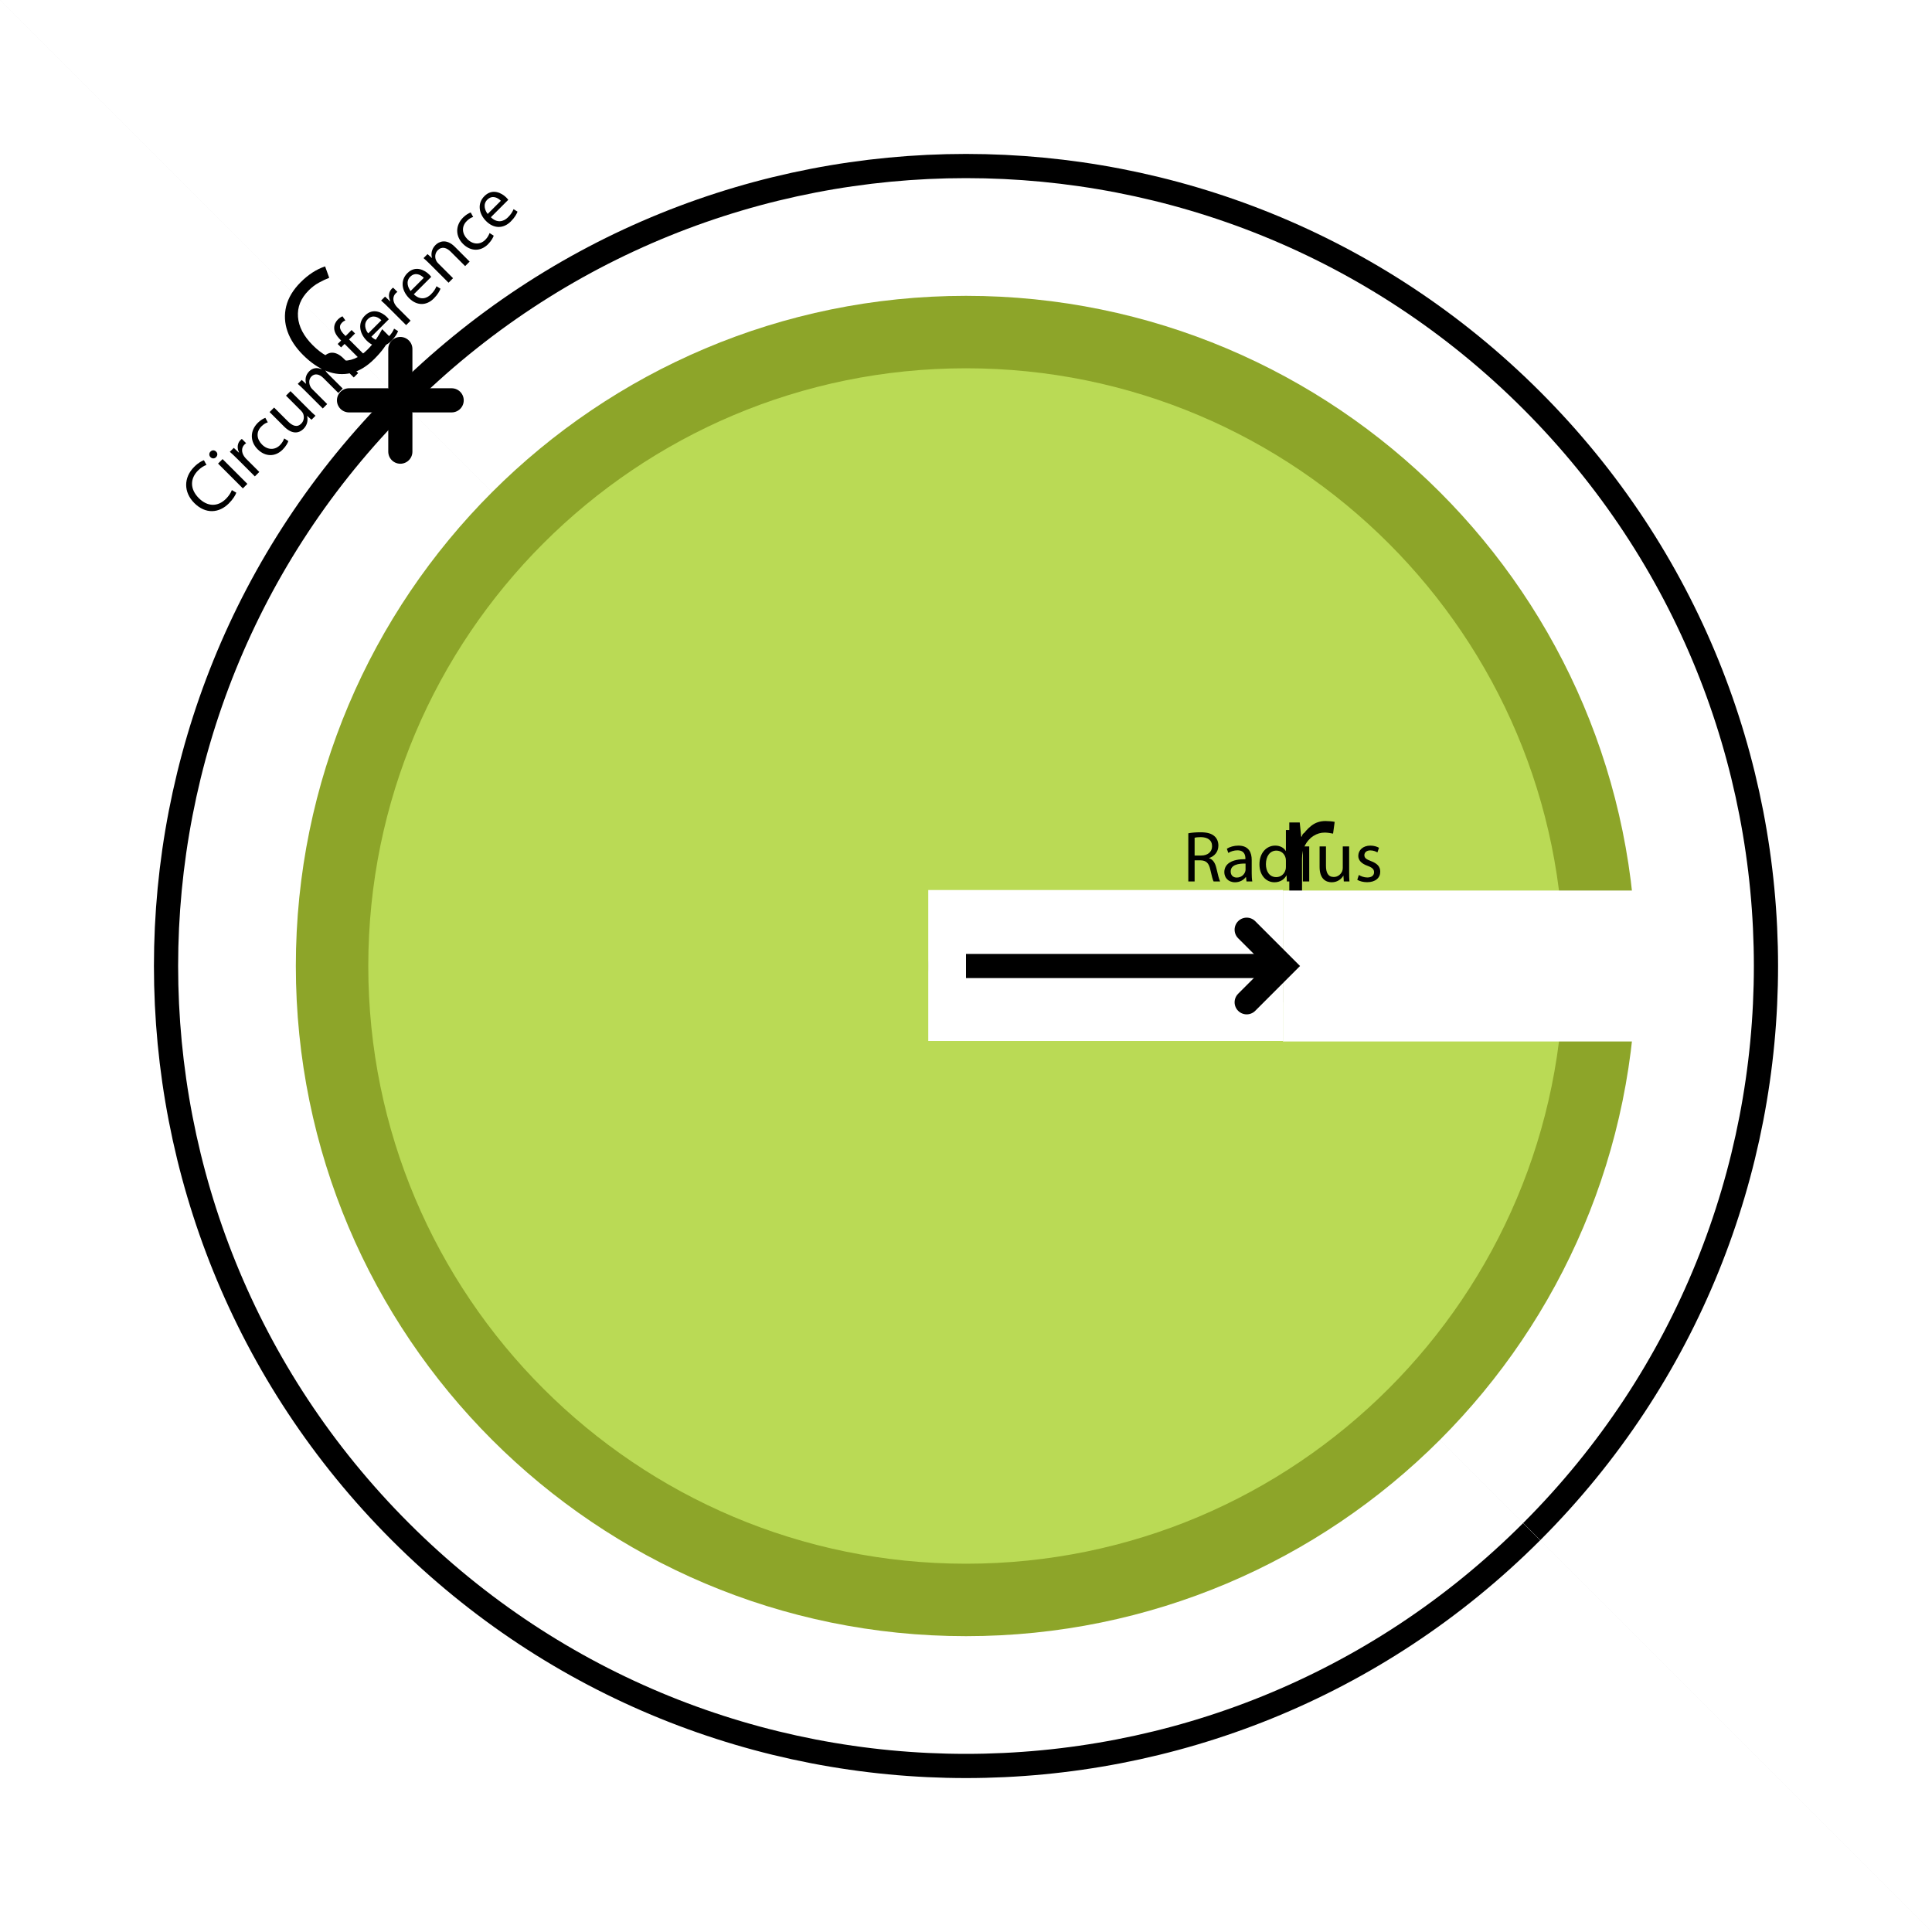
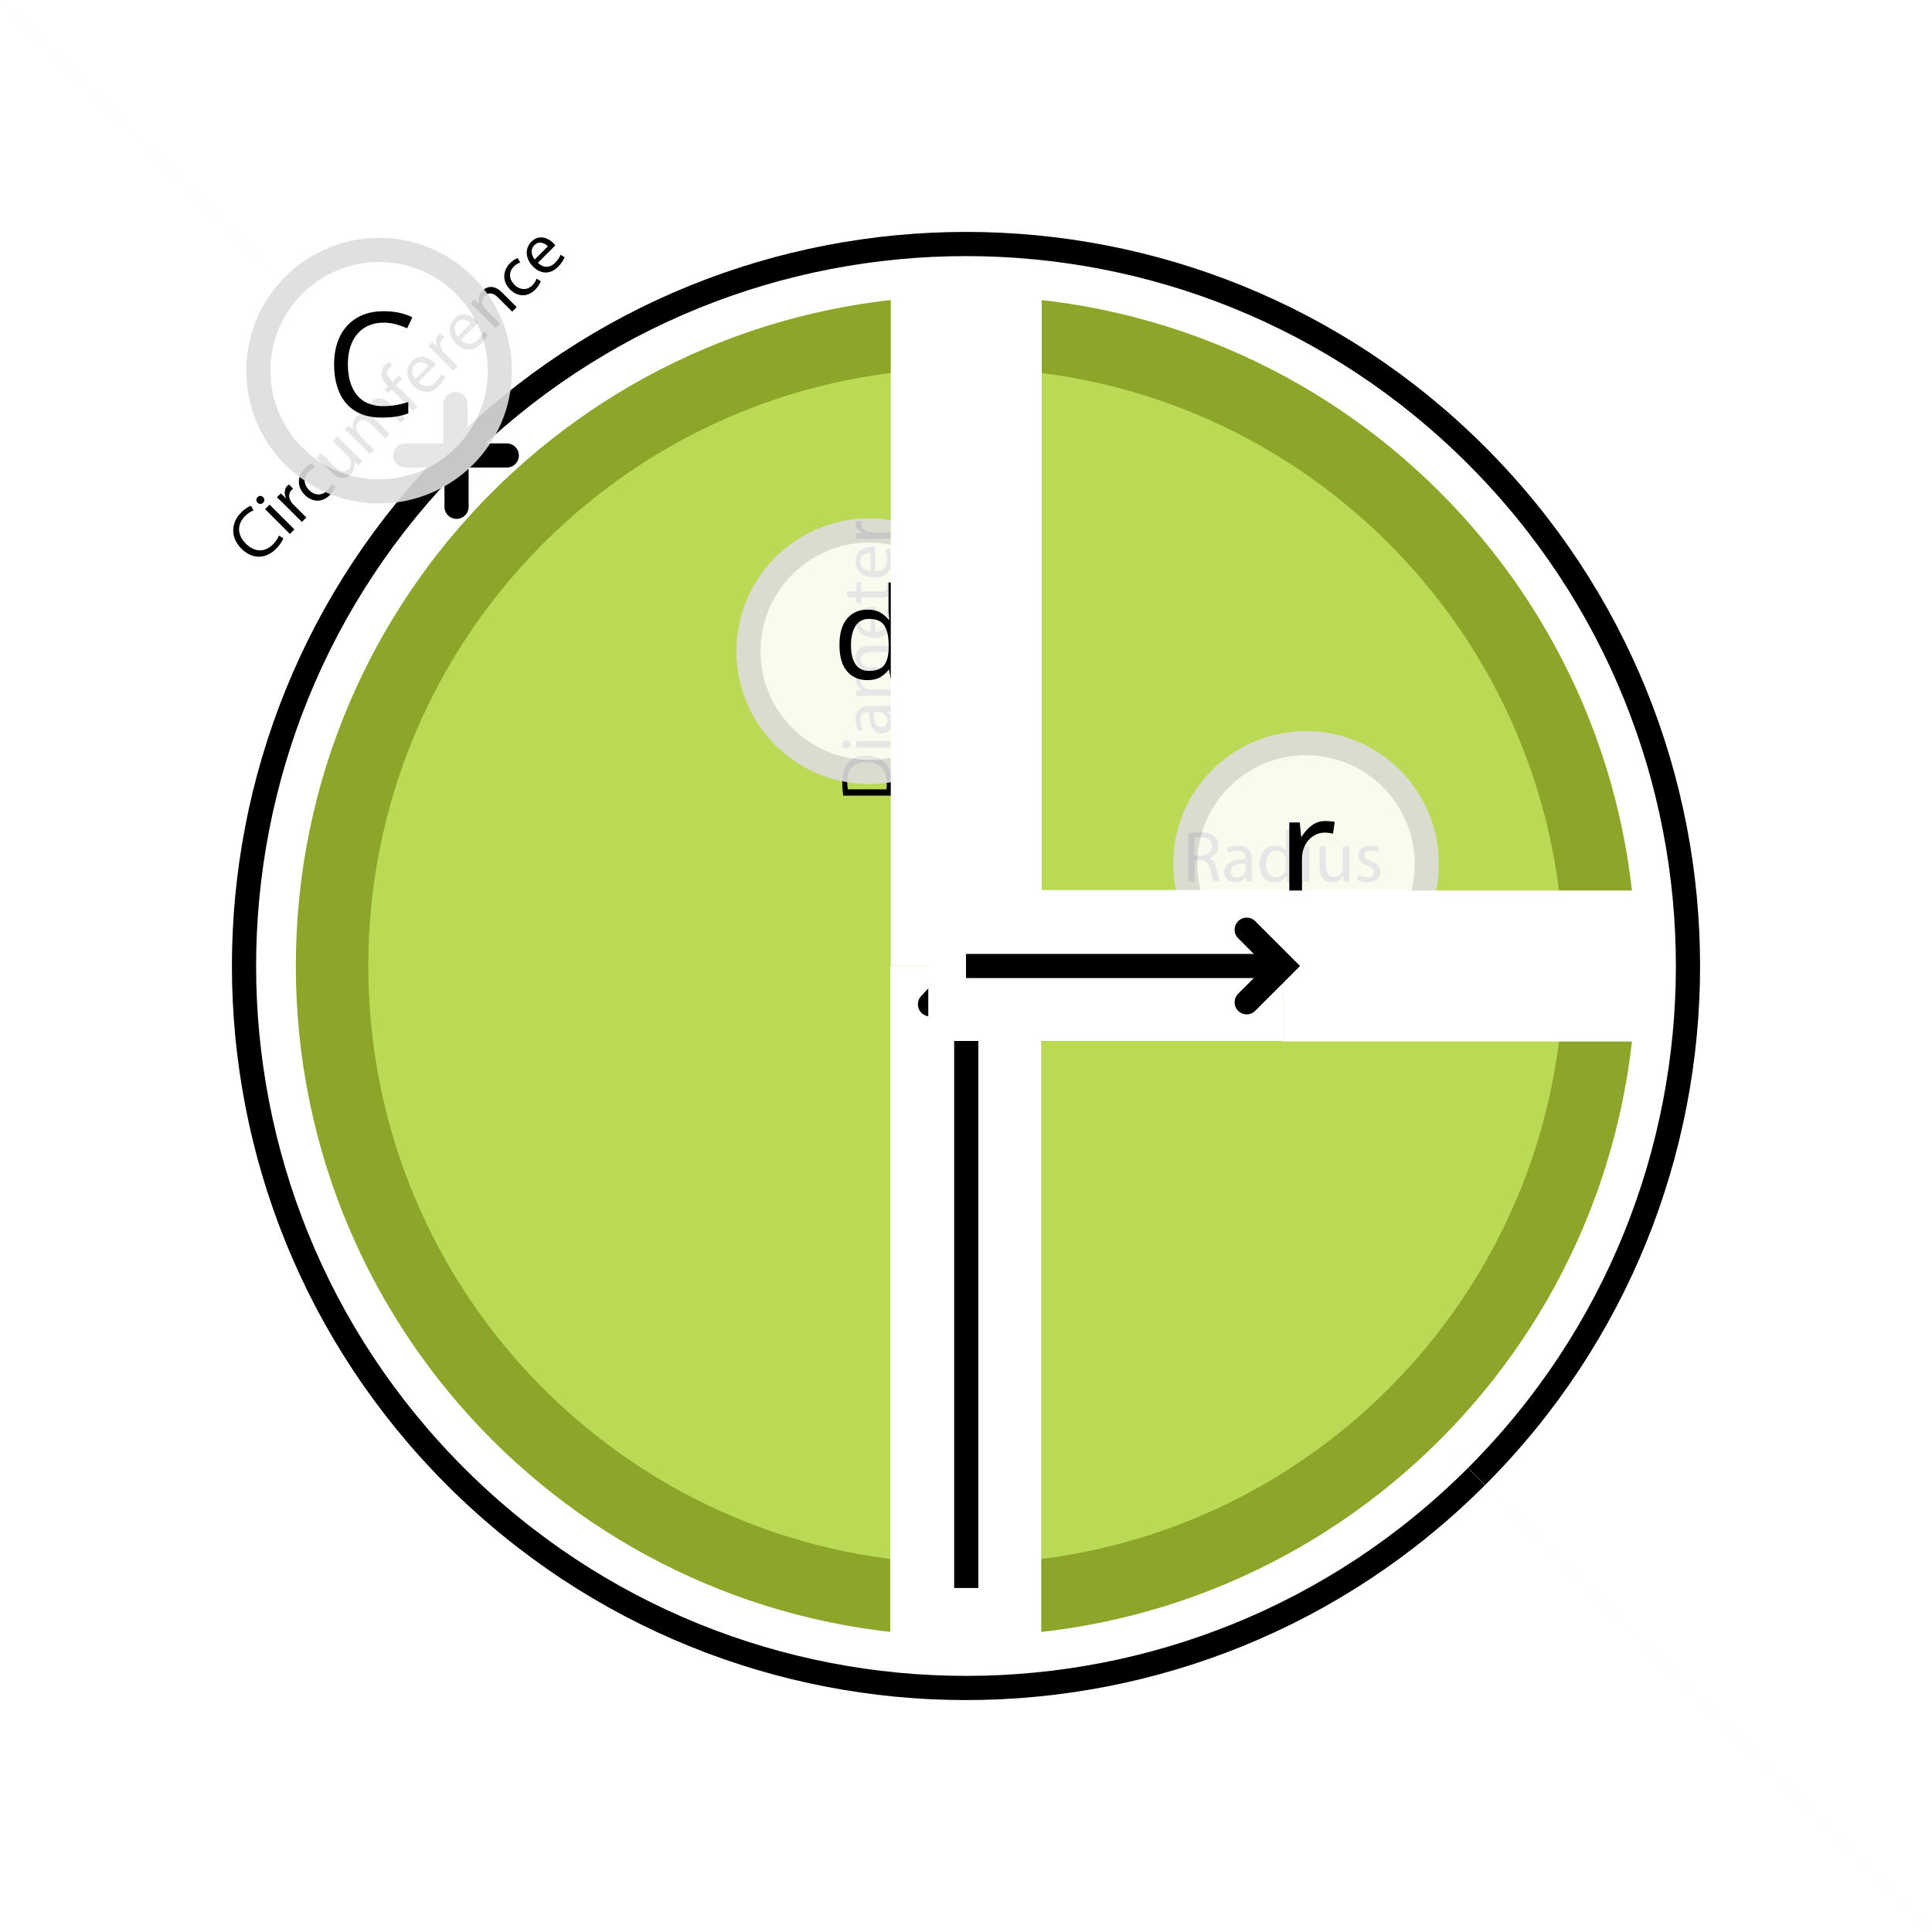
<svg xmlns="http://www.w3.org/2000/svg" version="1.1" id="Circle" x="0px" y="0px" width="640px" height="640px" viewBox="0 0 640 640" enable-background="new 0 0 640 640" xml:space="preserve">
  <g>
    <g id="Circumference">
      <g id="CArrows">
        <g id="CUpRight">
          <polygon id="CUpRightHalf" fill="#FFFFFF" points="640,640 640,640 0,0 640,0     " />
          <g id="CUpRightOutline">
-             <path fill="none" stroke="#000000" stroke-width="8.015" stroke-miterlimit="10" d="M132.617,132.617       c103.489-103.489,271.277-103.489,374.766,0c103.489,103.489,103.489,271.277,0,374.766" />
-             <polyline fill="none" stroke="#000000" stroke-width="8" stroke-linecap="round" stroke-miterlimit="10" points="       132.617,115.617 132.617,132.617 149.617,132.617      " />
+             <polyline fill="none" stroke="#000000" stroke-width="8" stroke-linecap="round" stroke-miterlimit="10" points="       150.883,133.883 150.883,150.883 167.883,150.883      " />
+             <path fill="none" stroke="#000000" stroke-width="8.015" stroke-miterlimit="10" d="M150.883,150.883       c93.4-93.4,244.833-93.4,338.233,0s93.4,244.833,0,338.233" />
          </g>
        </g>
        <g id="CDownLeft">
          <polygon id="CDownLeftHalf" fill="#FFFFFF" points="640,640 0,640 0,0 0,0     " />
          <g id="CDownLeftOutline">
-             <path fill="none" stroke="#000000" stroke-width="8.015" stroke-miterlimit="10" d="M507.383,507.383       c-103.488,103.489-271.277,103.489-374.766,0c-103.489-103.488-103.489-271.277,0-374.766" />
-             <polyline fill="none" stroke="#000000" stroke-width="8" stroke-linecap="round" stroke-miterlimit="10" points="       132.617,149.617 132.617,132.617 115.617,132.617      " />
+             <polyline fill="none" stroke="#000000" stroke-width="8" stroke-linecap="round" stroke-miterlimit="10" points="       151.234,167.883 151.234,150.883 134.234,150.883      " />
+             <path fill="none" stroke="#000000" stroke-width="8.015" stroke-miterlimit="10" d="M489.116,489.116       c-93.4,93.401-244.833,93.4-338.233,0s-93.4-244.832,0-338.233" />
          </g>
        </g>
      </g>
      <g id="CLabel">
-         <rect x="44.383" y="17.867" transform="matrix(-0.7071 -0.7071 0.7071 -0.7071 113.8681 274.8985)" fill="#FFFFFF" fill-opacity="0" width="138.968" height="191.998" />
+         <rect x="59.969" y="32.96" transform="matrix(-0.7071 -0.7071 0.7071 -0.7071 129.8012 311.68)" fill="#FFFFFF" fill-opacity="0" width="138.966" height="191.994" />
        <g id="CLabel2">
-           <path d="M78.277,163.21c-0.271,0.814-1.086,2.172-2.479,3.563c-3.225,3.225-7.688,3.615-11.439-0.136      c-3.58-3.581-3.58-8.435-0.033-11.982c1.426-1.426,2.631-2.021,3.225-2.207l0.848,1.562c-0.831,0.289-1.832,0.882-2.783,1.833      c-2.682,2.682-2.749,6.177,0.256,9.182c2.8,2.8,6.211,2.987,8.994,0.204c0.9-0.9,1.629-2.002,1.936-2.885L78.277,163.21z" />
-           <path d="M71.588,149.6c0.526,0.492,0.56,1.273-0.034,1.867c-0.525,0.526-1.307,0.492-1.816-0.017      c-0.525-0.526-0.543-1.324,0-1.867C70.298,149.022,71.062,149.073,71.588,149.6z M80.447,161.786l-8.214-8.214l1.493-1.494      l8.215,8.214L80.447,161.786z" />
-           <path d="M78.767,152.163c-0.968-0.968-1.816-1.783-2.631-2.496l1.307-1.307l1.664,1.562l0.067-0.068      c-0.729-1.477-0.525-3.072,0.476-4.073c0.17-0.169,0.306-0.271,0.475-0.374l1.409,1.409c-0.187,0.119-0.356,0.255-0.56,0.458      c-1.053,1.052-1.002,2.596-0.086,3.92c0.17,0.238,0.374,0.509,0.629,0.764l4.379,4.378l-1.478,1.477L78.767,152.163z" />
-           <path d="M95.517,146.104c-0.186,0.594-0.779,1.731-1.883,2.834c-2.479,2.478-5.771,2.41-8.283-0.102      c-2.527-2.528-2.63-6.092,0.052-8.774c0.883-0.883,1.884-1.443,2.495-1.646l0.814,1.494c-0.561,0.153-1.307,0.526-2.121,1.341      c-1.885,1.884-1.512,4.294,0.203,6.008c1.9,1.901,4.294,1.85,5.924,0.221c0.848-0.849,1.188-1.629,1.426-2.24L95.517,146.104z" />
-           <path d="M102.205,135.548c0.848,0.849,1.611,1.578,2.308,2.172l-1.323,1.324l-1.426-1.255l-0.033,0.034      c0.271,1.052,0.271,2.784-1.189,4.243c-1.289,1.29-3.547,2.121-6.432-0.764l-4.803-4.803l1.493-1.494l4.548,4.548      c1.563,1.563,3.09,2.139,4.447,0.781c1.001-1.001,1.001-2.393,0.611-3.326c-0.137-0.305-0.357-0.628-0.629-0.899l-5.041-5.041      l1.494-1.494L102.205,135.548z" />
-           <path d="M100.93,129.321c-0.849-0.849-1.562-1.528-2.291-2.156l1.307-1.307l1.392,1.256l0.051-0.051      c-0.322-1.24-0.288-2.733,1.07-4.091c1.119-1.12,2.646-1.29,3.971-0.679l0.033-0.034c-0.203-0.713-0.236-1.392-0.152-1.985      c0.119-0.866,0.459-1.612,1.24-2.394c1.086-1.086,3.41-1.986,6.262,0.866l4.837,4.837l-1.46,1.459l-4.65-4.65      c-1.578-1.578-3.105-1.952-4.311-0.747c-0.849,0.849-0.882,2.139-0.407,3.123c0.136,0.271,0.356,0.594,0.628,0.865l5.074,5.075      l-1.459,1.459l-4.922-4.922c-1.307-1.307-2.835-1.68-3.972-0.543c-0.934,0.934-0.865,2.359-0.356,3.344      c0.136,0.306,0.356,0.594,0.611,0.848l4.955,4.956l-1.459,1.46L100.93,129.321z" />
-           <path d="M121.228,121.005l-7.078-7.077l-1.154,1.154l-1.137-1.137l1.154-1.154l-0.391-0.39      c-1.154-1.154-1.951-2.461-1.918-3.819c0.018-1.103,0.543-2.07,1.239-2.766c0.526-0.526,1.103-0.866,1.511-1.035l0.95,1.357      c-0.322,0.119-0.713,0.34-1.138,0.764c-1.272,1.273-0.475,2.715,0.781,3.971l0.441,0.441l1.986-1.986l1.137,1.137l-1.986,1.986      l7.078,7.077L121.228,121.005z" />
-           <path d="M123.027,111.536c2.053,1.986,4.174,1.527,5.668,0.034c1.069-1.069,1.527-1.9,1.85-2.698l1.324,0.814      c-0.289,0.764-0.916,1.935-2.224,3.242c-2.528,2.528-5.702,2.375-8.181-0.103c-2.478-2.478-2.97-5.889-0.576-8.282      c2.682-2.682,5.753-1.036,7.264,0.475c0.305,0.306,0.509,0.578,0.645,0.747L123.027,111.536z M126.335,106.088      c-0.934-0.968-2.817-2.037-4.498-0.357c-1.51,1.511-0.78,3.564,0.137,4.719L126.335,106.088z" />
-           <path d="M128.88,102.049c-0.967-0.968-1.816-1.782-2.631-2.495l1.308-1.307l1.663,1.562l0.068-0.068      c-0.73-1.476-0.526-3.072,0.475-4.073c0.17-0.169,0.307-0.271,0.476-0.374l1.409,1.409c-0.188,0.12-0.357,0.255-0.561,0.458      c-1.053,1.053-1.002,2.596-0.086,3.92c0.17,0.238,0.374,0.509,0.629,0.764l4.379,4.378l-1.477,1.477L128.88,102.049z" />
-           <path d="M137.078,97.484c2.053,1.986,4.175,1.527,5.668,0.034c1.07-1.069,1.528-1.901,1.85-2.698l1.324,0.814      c-0.288,0.764-0.916,1.935-2.223,3.242c-2.529,2.529-5.703,2.376-8.182-0.102c-2.477-2.478-2.969-5.889-0.576-8.282      c2.682-2.682,5.754-1.036,7.264,0.475c0.306,0.306,0.51,0.578,0.646,0.747L137.078,97.484z M140.386,92.037      c-0.933-0.968-2.816-2.037-4.497-0.357c-1.511,1.511-0.78,3.564,0.136,4.719L140.386,92.037z" />
-           <path d="M142.593,87.659c-0.85-0.849-1.563-1.527-2.292-2.156l1.323-1.324l1.443,1.273l0.034-0.034      c-0.374-1.188-0.187-2.902,1.171-4.26c1.137-1.137,3.581-2.224,6.398,0.594l4.904,4.905l-1.493,1.494l-4.735-4.735      c-1.324-1.324-2.919-1.935-4.328-0.526c-0.984,0.984-1.052,2.444-0.475,3.53c0.119,0.255,0.34,0.543,0.594,0.798l4.939,4.938      l-1.494,1.494L142.593,87.659z" />
-           <path d="M163.552,78.07c-0.187,0.594-0.781,1.731-1.884,2.834c-2.478,2.478-5.771,2.41-8.282-0.102      c-2.529-2.528-2.631-6.092,0.051-8.774c0.883-0.883,1.883-1.443,2.495-1.646l0.813,1.494c-0.56,0.153-1.307,0.526-2.121,1.341      c-1.883,1.884-1.51,4.294,0.203,6.008c1.902,1.901,4.295,1.85,5.924,0.221c0.85-0.849,1.188-1.629,1.426-2.24L163.552,78.07z" />
-           <path d="M162.601,71.961c2.053,1.986,4.175,1.527,5.668,0.034c1.07-1.069,1.528-1.901,1.851-2.699l1.323,0.815      c-0.288,0.764-0.916,1.935-2.223,3.242c-2.529,2.529-5.703,2.376-8.182-0.102c-2.477-2.478-2.969-5.889-0.576-8.282      c2.682-2.682,5.754-1.036,7.264,0.475c0.306,0.306,0.51,0.578,0.646,0.747L162.601,71.961z M165.91,66.513      c-0.933-0.968-2.816-2.037-4.497-0.357c-1.511,1.511-0.78,3.563,0.136,4.718L165.91,66.513z" />
+           <path d="M93.861,178.301c-0.271,0.814-1.086,2.172-2.479,3.563c-3.225,3.225-7.688,3.615-11.439-0.136      c-3.58-3.581-3.58-8.435-0.033-11.982c1.426-1.426,2.631-2.021,3.225-2.207l0.848,1.562c-0.831,0.289-1.832,0.882-2.783,1.833      c-2.682,2.682-2.749,6.177,0.256,9.182c2.8,2.8,6.211,2.987,8.994,0.204c0.9-0.9,1.629-2.002,1.936-2.885L93.861,178.301z" />
+           <path d="M87.172,164.691c0.526,0.492,0.56,1.273-0.034,1.867c-0.525,0.526-1.307,0.492-1.816-0.017      c-0.525-0.526-0.543-1.324,0-1.867C85.882,164.113,86.646,164.164,87.172,164.691z M96.031,176.877l-8.214-8.214l1.493-1.494      l8.215,8.214L96.031,176.877z" />
+           <path d="M94.351,167.254c-0.968-0.968-1.816-1.783-2.631-2.496l1.307-1.307l1.664,1.562l0.067-0.068      c-0.729-1.477-0.525-3.072,0.476-4.073c0.17-0.169,0.306-0.271,0.475-0.374l1.409,1.409c-0.187,0.119-0.356,0.255-0.56,0.458      c-1.053,1.052-1.002,2.596-0.086,3.92c0.17,0.238,0.374,0.509,0.629,0.764l4.379,4.378l-1.478,1.477L94.351,167.254z" />
+           <path d="M111.101,161.195c-0.186,0.594-0.779,1.731-1.883,2.834c-2.479,2.478-5.771,2.41-8.283-0.102      c-2.527-2.528-2.63-6.092,0.052-8.774c0.883-0.883,1.884-1.443,2.495-1.646l0.814,1.494c-0.561,0.153-1.307,0.526-2.121,1.341      c-1.885,1.884-1.512,4.294,0.203,6.008c1.9,1.901,4.294,1.85,5.924,0.221c0.848-0.849,1.188-1.629,1.426-2.24L111.101,161.195z" />
+           <path d="M117.789,150.639c0.848,0.849,1.611,1.578,2.308,2.172l-1.323,1.324l-1.426-1.255l-0.033,0.034      c0.271,1.052,0.271,2.784-1.189,4.243c-1.289,1.29-3.547,2.121-6.432-0.764l-4.803-4.803l1.493-1.494l4.548,4.548      c1.563,1.563,3.09,2.139,4.447,0.781c1.001-1.001,1.001-2.393,0.611-3.326c-0.137-0.305-0.357-0.628-0.629-0.899l-5.041-5.041      l1.494-1.494L117.789,150.639z" />
+           <path d="M116.514,144.412c-0.849-0.849-1.562-1.528-2.291-2.156l1.307-1.307l1.392,1.256l0.051-0.051      c-0.322-1.24-0.288-2.733,1.07-4.091c1.119-1.12,2.646-1.29,3.971-0.679l0.033-0.034c-0.203-0.713-0.236-1.392-0.152-1.985      c0.119-0.866,0.459-1.612,1.24-2.394c1.086-1.086,3.41-1.986,6.262,0.866l4.837,4.837l-1.46,1.459l-4.65-4.65      c-1.578-1.578-3.105-1.952-4.311-0.747c-0.849,0.849-0.882,2.139-0.407,3.123c0.136,0.271,0.356,0.594,0.628,0.865l5.074,5.075      l-1.459,1.459l-4.922-4.922c-1.307-1.307-2.835-1.68-3.972-0.543c-0.934,0.934-0.865,2.359-0.356,3.344      c0.136,0.306,0.356,0.594,0.611,0.848l4.955,4.956l-1.459,1.46L116.514,144.412z" />
+           <path d="M136.812,136.096l-7.078-7.077l-1.154,1.154l-1.137-1.137l1.154-1.154l-0.391-0.39      c-1.154-1.154-1.951-2.461-1.918-3.819c0.018-1.103,0.543-2.07,1.239-2.766c0.526-0.526,1.103-0.866,1.511-1.035l0.95,1.357      c-0.322,0.119-0.713,0.34-1.138,0.764c-1.272,1.273-0.475,2.715,0.781,3.971l0.441,0.441l1.986-1.986l1.137,1.137l-1.986,1.986      l7.078,7.077L136.812,136.096z" />
+           <path d="M138.611,126.627c2.053,1.986,4.174,1.527,5.668,0.034c1.069-1.069,1.527-1.9,1.85-2.698l1.324,0.814      c-0.289,0.764-0.916,1.935-2.224,3.242c-2.528,2.528-5.702,2.375-8.181-0.103c-2.478-2.478-2.97-5.889-0.576-8.282      c2.682-2.682,5.753-1.036,7.264,0.475c0.305,0.306,0.509,0.578,0.645,0.747L138.611,126.627z M141.919,121.179      c-0.934-0.968-2.817-2.037-4.498-0.357c-1.51,1.511-0.78,3.564,0.137,4.719L141.919,121.179z" />
+           <path d="M144.464,117.14c-0.967-0.968-1.816-1.782-2.631-2.495l1.308-1.307l1.663,1.562l0.068-0.068      c-0.73-1.476-0.526-3.072,0.475-4.073c0.17-0.169,0.307-0.271,0.476-0.374l1.409,1.409c-0.188,0.12-0.357,0.255-0.561,0.458      c-1.053,1.053-1.002,2.596-0.086,3.92c0.17,0.238,0.374,0.509,0.629,0.764l4.379,4.378l-1.477,1.477L144.464,117.14z" />
+           <path d="M152.662,112.575c2.053,1.986,4.175,1.527,5.668,0.034c1.07-1.069,1.528-1.901,1.85-2.698l1.324,0.814      c-0.288,0.764-0.916,1.935-2.223,3.242c-2.529,2.529-5.703,2.376-8.182-0.102c-2.477-2.478-2.969-5.889-0.576-8.282      c2.682-2.682,5.754-1.036,7.264,0.475c0.306,0.306,0.51,0.578,0.646,0.747L152.662,112.575z M155.97,107.128      c-0.933-0.968-2.816-2.037-4.497-0.357c-1.511,1.511-0.78,3.564,0.136,4.719L155.97,107.128z" />
+           <path d="M158.177,102.75c-0.85-0.849-1.563-1.527-2.292-2.156l1.323-1.324l1.443,1.273l0.034-0.034      c-0.374-1.188-0.187-2.902,1.171-4.26c1.137-1.137,3.581-2.224,6.398,0.594l4.904,4.905l-1.493,1.494l-4.735-4.735      c-1.324-1.324-2.919-1.935-4.328-0.526c-0.984,0.984-1.052,2.444-0.475,3.53c0.119,0.255,0.34,0.543,0.594,0.798l4.939,4.938      l-1.494,1.494L158.177,102.75z" />
+           <path d="M179.136,93.161c-0.187,0.594-0.781,1.731-1.884,2.834c-2.478,2.478-5.771,2.41-8.282-0.102      c-2.529-2.528-2.631-6.092,0.051-8.774c0.883-0.883,1.883-1.443,2.495-1.646l0.813,1.494c-0.56,0.153-1.307,0.526-2.121,1.341      c-1.883,1.884-1.51,4.294,0.203,6.008c1.902,1.901,4.295,1.85,5.924,0.221c0.85-0.849,1.188-1.629,1.426-2.24L179.136,93.161z" />
+           <path d="M178.185,87.052c2.053,1.986,4.175,1.527,5.668,0.034c1.07-1.069,1.528-1.901,1.851-2.699l1.323,0.815      c-0.288,0.764-0.916,1.935-2.223,3.242c-2.529,2.529-5.703,2.376-8.182-0.102c-2.477-2.478-2.969-5.889-0.576-8.282      c2.682-2.682,5.754-1.036,7.264,0.475c0.306,0.306,0.51,0.578,0.646,0.747L178.185,87.052z M181.494,81.604      c-0.933-0.968-2.816-2.037-4.497-0.357c-1.511,1.511-0.78,3.563,0.136,4.718L181.494,81.604z" />
        </g>
-         <text id="CLabel1" transform="matrix(0.7071 -0.7071 0.7071 0.7071 110.4473 131.7837)" font-family="'MicrosoftSansSerif'" font-size="48">C</text>
+         <g id="CLabel1">
+           <circle opacity="0.9" fill="#FFFFFF" stroke="#DDDDDD" stroke-width="8" stroke-miterlimit="10" cx="125.584" cy="122.791" r="40" />
+           <text transform="matrix(1 0 0 1 107.7534 137.8442)" font-family="'MicrosoftSansSerif'" font-size="48">C</text>
+         </g>
      </g>
    </g>
    <circle fill="#BADA55" stroke="#8DA529" stroke-width="24" stroke-miterlimit="10" cx="320" cy="320" r="210" />
+     <line fill="none" stroke="#8DA529" stroke-width="24" stroke-miterlimit="10" x1="320" y1="530" x2="320" y2="110" />
    <line fill="none" stroke="#8DA529" stroke-width="24" stroke-miterlimit="10" x1="320" y1="320" x2="530" y2="320" />
-     <circle fill="#8DA529" cx="320" cy="320" r="12.5" />
+     <circle fill="#69751F" cx="320" cy="320" r="12.5" />
+     <g id="Diameter">
+       <g id="dLabel">
+         <rect x="268.994" y="114.755" fill-opacity="0" width="61.309" height="180.078" />
+         <g id="dLabel2">
+           <path d="M279.341,263.568c-0.192-1.272-0.336-2.784-0.336-4.44c0-3,0.696-5.136,2.016-6.552c1.32-1.44,3.192-2.28,5.809-2.28      c2.64,0,4.8,0.816,6.289,2.328c1.512,1.512,2.328,4.008,2.328,7.152c0,1.488-0.072,2.736-0.192,3.792H279.341z M293.646,261.48      c0.096-0.528,0.12-1.296,0.12-2.112c0-4.464-2.496-6.889-6.865-6.889c-3.816-0.024-6.24,2.136-6.24,6.553      c0,1.08,0.096,1.896,0.216,2.448H293.646z" />
+           <path d="M280.421,245.304c0.72-0.024,1.296,0.504,1.296,1.344c0,0.744-0.576,1.272-1.296,1.272c-0.744,0-1.32-0.552-1.32-1.32      C279.101,245.809,279.677,245.304,280.421,245.304z M295.302,247.657h-11.617v-2.112h11.617V247.657z" />
+           <path d="M295.302,235.608l-1.464,0.168v0.072c0.912,0.648,1.729,1.896,1.729,3.552c0,2.353-1.656,3.553-3.336,3.553      c-2.808,0-4.344-2.497-4.32-6.985h-0.24c-0.96,0-2.688,0.264-2.688,2.64c0,1.08,0.336,2.208,0.864,3.024l-1.392,0.48      c-0.624-0.96-1.032-2.352-1.032-3.816c0-3.552,2.424-4.417,4.752-4.417h4.344c1.008,0,1.992-0.048,2.784-0.192v1.921H295.302z       M289.374,235.92c-0.048,2.304,0.36,4.92,2.616,4.92c1.368,0,2.017-0.912,2.017-1.992c0-1.512-0.96-2.472-1.944-2.808      c-0.216-0.072-0.456-0.12-0.672-0.12H289.374z" />
+           <path d="M286.83,230.473c-1.2,0-2.184,0.024-3.145,0.096v-1.848l1.873-0.096v-0.072c-1.104-0.648-2.136-1.728-2.136-3.648      c0-1.584,0.96-2.784,2.328-3.288v-0.048c-0.648-0.36-1.152-0.816-1.512-1.296c-0.528-0.696-0.816-1.464-0.816-2.568      c0-1.536,1.008-3.816,5.04-3.816h6.841v2.064h-6.577c-2.232,0-3.576,0.816-3.576,2.52c0,1.2,0.888,2.136,1.92,2.497      c0.288,0.096,0.672,0.168,1.056,0.168h7.177v2.064h-6.96c-1.848,0-3.192,0.816-3.192,2.424c0,1.32,1.056,2.28,2.112,2.616      c0.312,0.12,0.672,0.168,1.032,0.168h7.009v2.064L286.83,230.473L286.83,230.473z" />
+           <path d="M289.878,209.281c2.856-0.048,4.032-1.872,4.032-3.984c0-1.512-0.264-2.424-0.6-3.216l1.512-0.36      c0.336,0.744,0.72,2.016,0.72,3.864c0,3.576-2.353,5.712-5.857,5.712s-6.264-2.064-6.264-5.448c0-3.792,3.336-4.801,5.472-4.801      c0.432,0,0.768,0.048,0.984,0.072L289.878,209.281L289.878,209.281z M288.366,203.088c-1.344-0.024-3.433,0.552-3.433,2.928      c0,2.136,1.968,3.072,3.433,3.24V203.088z" />
+           <path d="M280.349,195.889h3.336v-3.024h1.608v3.024h6.265c1.44,0,2.256-0.408,2.256-1.584c0-0.552-0.072-0.96-0.144-1.224      l1.584-0.096c0.168,0.408,0.288,1.056,0.288,1.872c0,0.984-0.312,1.776-0.888,2.28c-0.624,0.6-1.656,0.816-3.024,0.816h-6.336      v1.8h-1.608v-1.8h-2.784L280.349,195.889z" />
+           <path d="M289.878,189.313c2.856-0.048,4.032-1.872,4.032-3.984c0-1.512-0.264-2.424-0.6-3.216l1.512-0.36      c0.336,0.744,0.72,2.016,0.72,3.864c0,3.576-2.353,5.712-5.857,5.712s-6.264-2.064-6.264-5.448c0-3.792,3.336-4.801,5.472-4.801      c0.432,0,0.768,0.048,0.984,0.072L289.878,189.313L289.878,189.313z M288.366,183.121c-1.344-0.024-3.433,0.552-3.433,2.928      c0,2.136,1.968,3.072,3.433,3.24V183.121z" />
+           <path d="M287.31,178.465c-1.368,0-2.544,0.024-3.625,0.096v-1.848l2.28-0.072v-0.096c-1.56-0.528-2.544-1.8-2.544-3.216      c0-0.24,0.024-0.408,0.072-0.6h1.992c-0.048,0.216-0.072,0.432-0.072,0.72c0,1.488,1.128,2.544,2.712,2.832      c0.288,0.048,0.624,0.096,0.984,0.096h6.192v2.088H287.31z" />
+         </g>
+         <g id="dLabel1">
+           <circle opacity="0.9" fill="#FFFFFF" stroke="#DDDDDD" stroke-width="8" stroke-miterlimit="10" cx="287.945" cy="215.724" r="40" />
+           <text transform="matrix(1 0 0 1 275.772 224.8809)" font-family="'MicrosoftSansSerif'" font-size="42">d</text>
+         </g>
+       </g>
+       <g id="dArrows">
+         <g id="dDown">
+           <rect id="dDownSide" x="294.916" y="319.833" fill="#FFFFFF" width="50" height="230.768" />
+           <g id="dDownArrow">
+             <line fill="none" stroke="#000000" stroke-width="8" stroke-miterlimit="10" x1="320.083" y1="319.833" x2="320.083" y2="113.614" />
+             <polyline fill="none" stroke="#000000" stroke-width="8.458" stroke-linecap="round" stroke-miterlimit="10" points="       332.104,307.204 320.083,319.833 308.063,307.204      " />
+           </g>
+         </g>
+         <g id="dUp">
+           <rect id="dUpSide" x="295.083" y="89.064" fill="#FFFFFF" width="50" height="230.77" />
+           <g id="dUpArrow">
+             <line fill="none" stroke="#000000" stroke-width="8" stroke-miterlimit="10" x1="320.084" y1="526.052" x2="320.083" y2="319.833" />
+             <polyline fill="none" stroke="#000000" stroke-width="8" stroke-linecap="round" stroke-miterlimit="10" points="       308.063,332.688 320.082,319.833 332.104,332.688      " />
+           </g>
+         </g>
+       </g>
+     </g>
    <g id="Radius">
      <g id="RadiusLabel">
        <g id="RadiusLabel2">
-           <path d="M393.645,276.039c1.056-0.216,2.568-0.336,4.009-0.336c2.231,0,3.672,0.408,4.68,1.32      c0.816,0.72,1.273,1.824,1.273,3.072c0,2.136-1.347,3.553-3.05,4.128v0.072c1.248,0.432,1.992,1.584,2.377,3.264      c0.527,2.256,0.912,3.816,1.248,4.44h-2.16c-0.266-0.456-0.625-1.848-1.079-3.864c-0.48-2.232-1.347-3.072-3.24-3.145h-1.969      V292h-2.089V276.039z M395.732,283.407h2.137c2.229,0,3.647-1.224,3.647-3.072c0-2.088-1.514-3-3.721-3.024      c-1.008,0-1.729,0.096-2.063,0.192V283.407z" />
-           <path d="M412.916,292l-0.168-1.464h-0.072c-0.646,0.912-1.895,1.729-3.551,1.729c-2.354,0-3.553-1.656-3.553-3.336      c0-2.808,2.496-4.344,6.983-4.32v-0.24c0-0.96-0.264-2.688-2.641-2.688c-1.08,0-2.207,0.336-3.023,0.864l-0.479-1.392      c0.961-0.624,2.352-1.032,3.815-1.032c3.554,0,4.416,2.424,4.416,4.752v4.344c0,1.008,0.05,1.992,0.191,2.784L412.916,292      L412.916,292z M412.605,286.071c-2.306-0.048-4.923,0.36-4.923,2.616c0,1.368,0.912,2.017,1.992,2.017      c1.515,0,2.474-0.96,2.81-1.944c0.071-0.216,0.121-0.456,0.121-0.672V286.071z" />
-           <path d="M428.084,274.958V289c0,1.032,0.023,2.208,0.096,3h-1.896l-0.096-2.016h-0.048c-0.647,1.296-2.063,2.28-3.961,2.28      c-2.809,0-4.969-2.376-4.969-5.905c-0.022-3.864,2.377-6.24,5.209-6.24c1.775,0,2.978,0.84,3.504,1.776h0.049v-6.937H428.084z       M425.973,285.111c0-0.264-0.024-0.624-0.096-0.888c-0.313-1.344-1.465-2.448-3.049-2.448c-2.185,0-3.48,1.92-3.48,4.489      c0,2.352,1.152,4.296,3.433,4.296c1.416,0,2.713-0.936,3.098-2.521c0.07-0.288,0.096-0.576,0.096-0.912L425.973,285.111      L425.973,285.111z" />
-           <path d="M433.939,277.119c0.022,0.72-0.505,1.296-1.345,1.296c-0.744,0-1.271-0.576-1.271-1.296c0-0.744,0.551-1.32,1.319-1.32      C433.436,275.799,433.939,276.375,433.939,277.119z M431.588,292v-11.617h2.111V292H431.588z" />
-           <path d="M446.924,288.832c0,1.2,0.025,2.256,0.099,3.168h-1.873l-0.119-1.896h-0.049c-0.554,0.936-1.775,2.16-3.841,2.16      c-1.823,0-4.01-1.008-4.01-5.088v-6.793h2.113v6.433c0,2.208,0.672,3.696,2.592,3.696c1.416,0,2.4-0.984,2.785-1.92      c0.119-0.312,0.191-0.696,0.191-1.08v-7.129h2.11L446.924,288.832L446.924,288.832z" />
-           <path d="M450.139,289.84c0.625,0.408,1.729,0.84,2.785,0.84c1.535,0,2.256-0.768,2.256-1.728c0-1.008-0.6-1.56-2.16-2.136      c-2.088-0.744-3.071-1.896-3.071-3.288c0-1.872,1.512-3.408,4.008-3.408c1.178,0,2.209,0.336,2.857,0.72l-0.529,1.536      c-0.455-0.288-1.295-0.672-2.375-0.672c-1.248,0-1.945,0.72-1.945,1.584c0,0.96,0.697,1.392,2.209,1.968      c2.017,0.768,3.049,1.776,3.049,3.504c0,2.04-1.584,3.48-4.346,3.48c-1.271,0-2.447-0.312-3.264-0.792L450.139,289.84z" />
+           <path d="M393.645,276.039c1.058-0.216,2.568-0.336,4.011-0.336c2.229,0,3.672,0.408,4.68,1.32      c0.816,0.72,1.273,1.824,1.273,3.072c0,2.136-1.349,3.553-3.052,4.128v0.072c1.248,0.432,1.992,1.584,2.377,3.264      c0.527,2.256,0.912,3.816,1.248,4.44h-2.158c-0.268-0.456-0.625-1.848-1.079-3.864c-0.48-2.232-1.349-3.072-3.24-3.145h-1.969      V292h-2.091V276.039L393.645,276.039z M395.732,283.407h2.137c2.229,0,3.646-1.224,3.646-3.072c0-2.088-1.514-3-3.721-3.024      c-1.008,0-1.729,0.096-2.063,0.192L395.732,283.407L395.732,283.407z" />
+           <path d="M412.916,292l-0.168-1.464h-0.072c-0.646,0.912-1.895,1.729-3.551,1.729c-2.354,0-3.553-1.656-3.553-3.336      c0-2.808,2.496-4.344,6.981-4.32v-0.24c0-0.96-0.264-2.688-2.641-2.688c-1.08,0-2.207,0.336-3.023,0.864l-0.479-1.392      c0.961-0.624,2.352-1.032,3.813-1.032c3.556,0,4.416,2.424,4.416,4.752v4.344c0,1.008,0.052,1.992,0.191,2.784L412.916,292      L412.916,292z M412.605,286.071c-2.308-0.048-4.925,0.36-4.925,2.616c0,1.368,0.912,2.017,1.992,2.017      c1.517,0,2.476-0.96,2.812-1.944c0.069-0.216,0.121-0.456,0.121-0.672V286.071z" />
+           <path d="M428.084,274.958V289c0,1.032,0.023,2.208,0.096,3h-1.896l-0.096-2.016h-0.05c-0.646,1.296-2.063,2.28-3.961,2.28      c-2.809,0-4.969-2.376-4.969-5.905c-0.021-3.864,2.377-6.24,5.209-6.24c1.775,0,2.979,0.84,3.504,1.776h0.049v-6.937H428.084z       M425.973,285.111c0-0.264-0.022-0.624-0.096-0.888c-0.313-1.344-1.465-2.448-3.049-2.448c-2.187,0-3.48,1.92-3.48,4.489      c0,2.352,1.152,4.296,3.435,4.296c1.416,0,2.713-0.936,3.098-2.521c0.07-0.288,0.096-0.576,0.096-0.912L425.973,285.111      L425.973,285.111z" />
+           <path d="M433.939,277.119c0.021,0.72-0.507,1.296-1.347,1.296c-0.744,0-1.271-0.576-1.271-1.296c0-0.744,0.551-1.32,1.317-1.32      C433.436,275.799,433.939,276.375,433.939,277.119z M431.588,292v-11.617h2.111V292H431.588z" />
+           <path d="M446.924,288.832c0,1.2,0.025,2.256,0.101,3.168h-1.873l-0.119-1.896h-0.049c-0.556,0.936-1.775,2.16-3.843,2.16      c-1.821,0-4.01-1.008-4.01-5.088v-6.793h2.113v6.433c0,2.208,0.672,3.696,2.592,3.696c1.416,0,2.4-0.984,2.785-1.92      c0.119-0.312,0.191-0.696,0.191-1.08v-7.129h2.108L446.924,288.832L446.924,288.832z" />
+           <path d="M450.139,289.84c0.625,0.408,1.729,0.84,2.785,0.84c1.535,0,2.256-0.768,2.256-1.728c0-1.008-0.6-1.56-2.16-2.136      c-2.088-0.744-3.069-1.896-3.069-3.288c0-1.872,1.512-3.408,4.008-3.408c1.178,0,2.209,0.336,2.857,0.72l-0.529,1.536      c-0.455-0.288-1.295-0.672-2.375-0.672c-1.248,0-1.945,0.72-1.945,1.584c0,0.96,0.697,1.392,2.209,1.968      c2.019,0.768,3.049,1.776,3.049,3.504c0,2.04-1.584,3.48-4.346,3.48c-1.271,0-2.447-0.312-3.264-0.792L450.139,289.84z" />
        </g>
-         <text id="RadiusLabel1" transform="matrix(1 0 0 1 423.0186 298.1792)" font-family="'MicrosoftSansSerif'" font-size="48">r</text>
+         <g id="RadiusLabel1">
+           <circle opacity="0.9" fill="#FFFFFF" stroke="#DDDDDD" stroke-width="8" stroke-miterlimit="10" cx="432.631" cy="286.18" r="40" />
+           <text transform="matrix(1 0 0 1 423.0186 298.1797)" font-family="'MicrosoftSansSerif'" font-size="48">r</text>
+         </g>
        <rect x="360.333" y="260.5" fill-opacity="0" width="129.334" height="102.654" />
      </g>
      <g id="RadiusArrows">
        <g id="RadiusLeft">
          <rect id="RadiusLeftSide" x="307.5" y="294.833" fill="#FFFFFF" width="117.5" height="50" />
          <g id="RadiusLeftArrow">
            <line fill="none" stroke="#000000" stroke-width="8" stroke-miterlimit="10" x1="425" y1="320" x2="530" y2="320" />
            <polyline fill="none" stroke="#000000" stroke-width="8" stroke-linecap="round" stroke-miterlimit="10" points="       437.021,332.021 425,320 437.021,307.979      " />
          </g>
        </g>
        <g id="RadiusRight">
          <rect id="RadiusRightSide" x="425" y="295" fill="#FFFFFF" width="117.5" height="50" />
          <g id="RadiusRightArrow">
            <line fill="none" stroke="#000000" stroke-width="8" stroke-miterlimit="10" x1="320" y1="320" x2="425" y2="320" />
            <polyline fill="none" stroke="#000000" stroke-width="8" stroke-linecap="round" stroke-miterlimit="10" points="       412.98,307.979 425,319.999 412.98,332.021      " />
          </g>
        </g>
      </g>
    </g>
  </g>
</svg>
